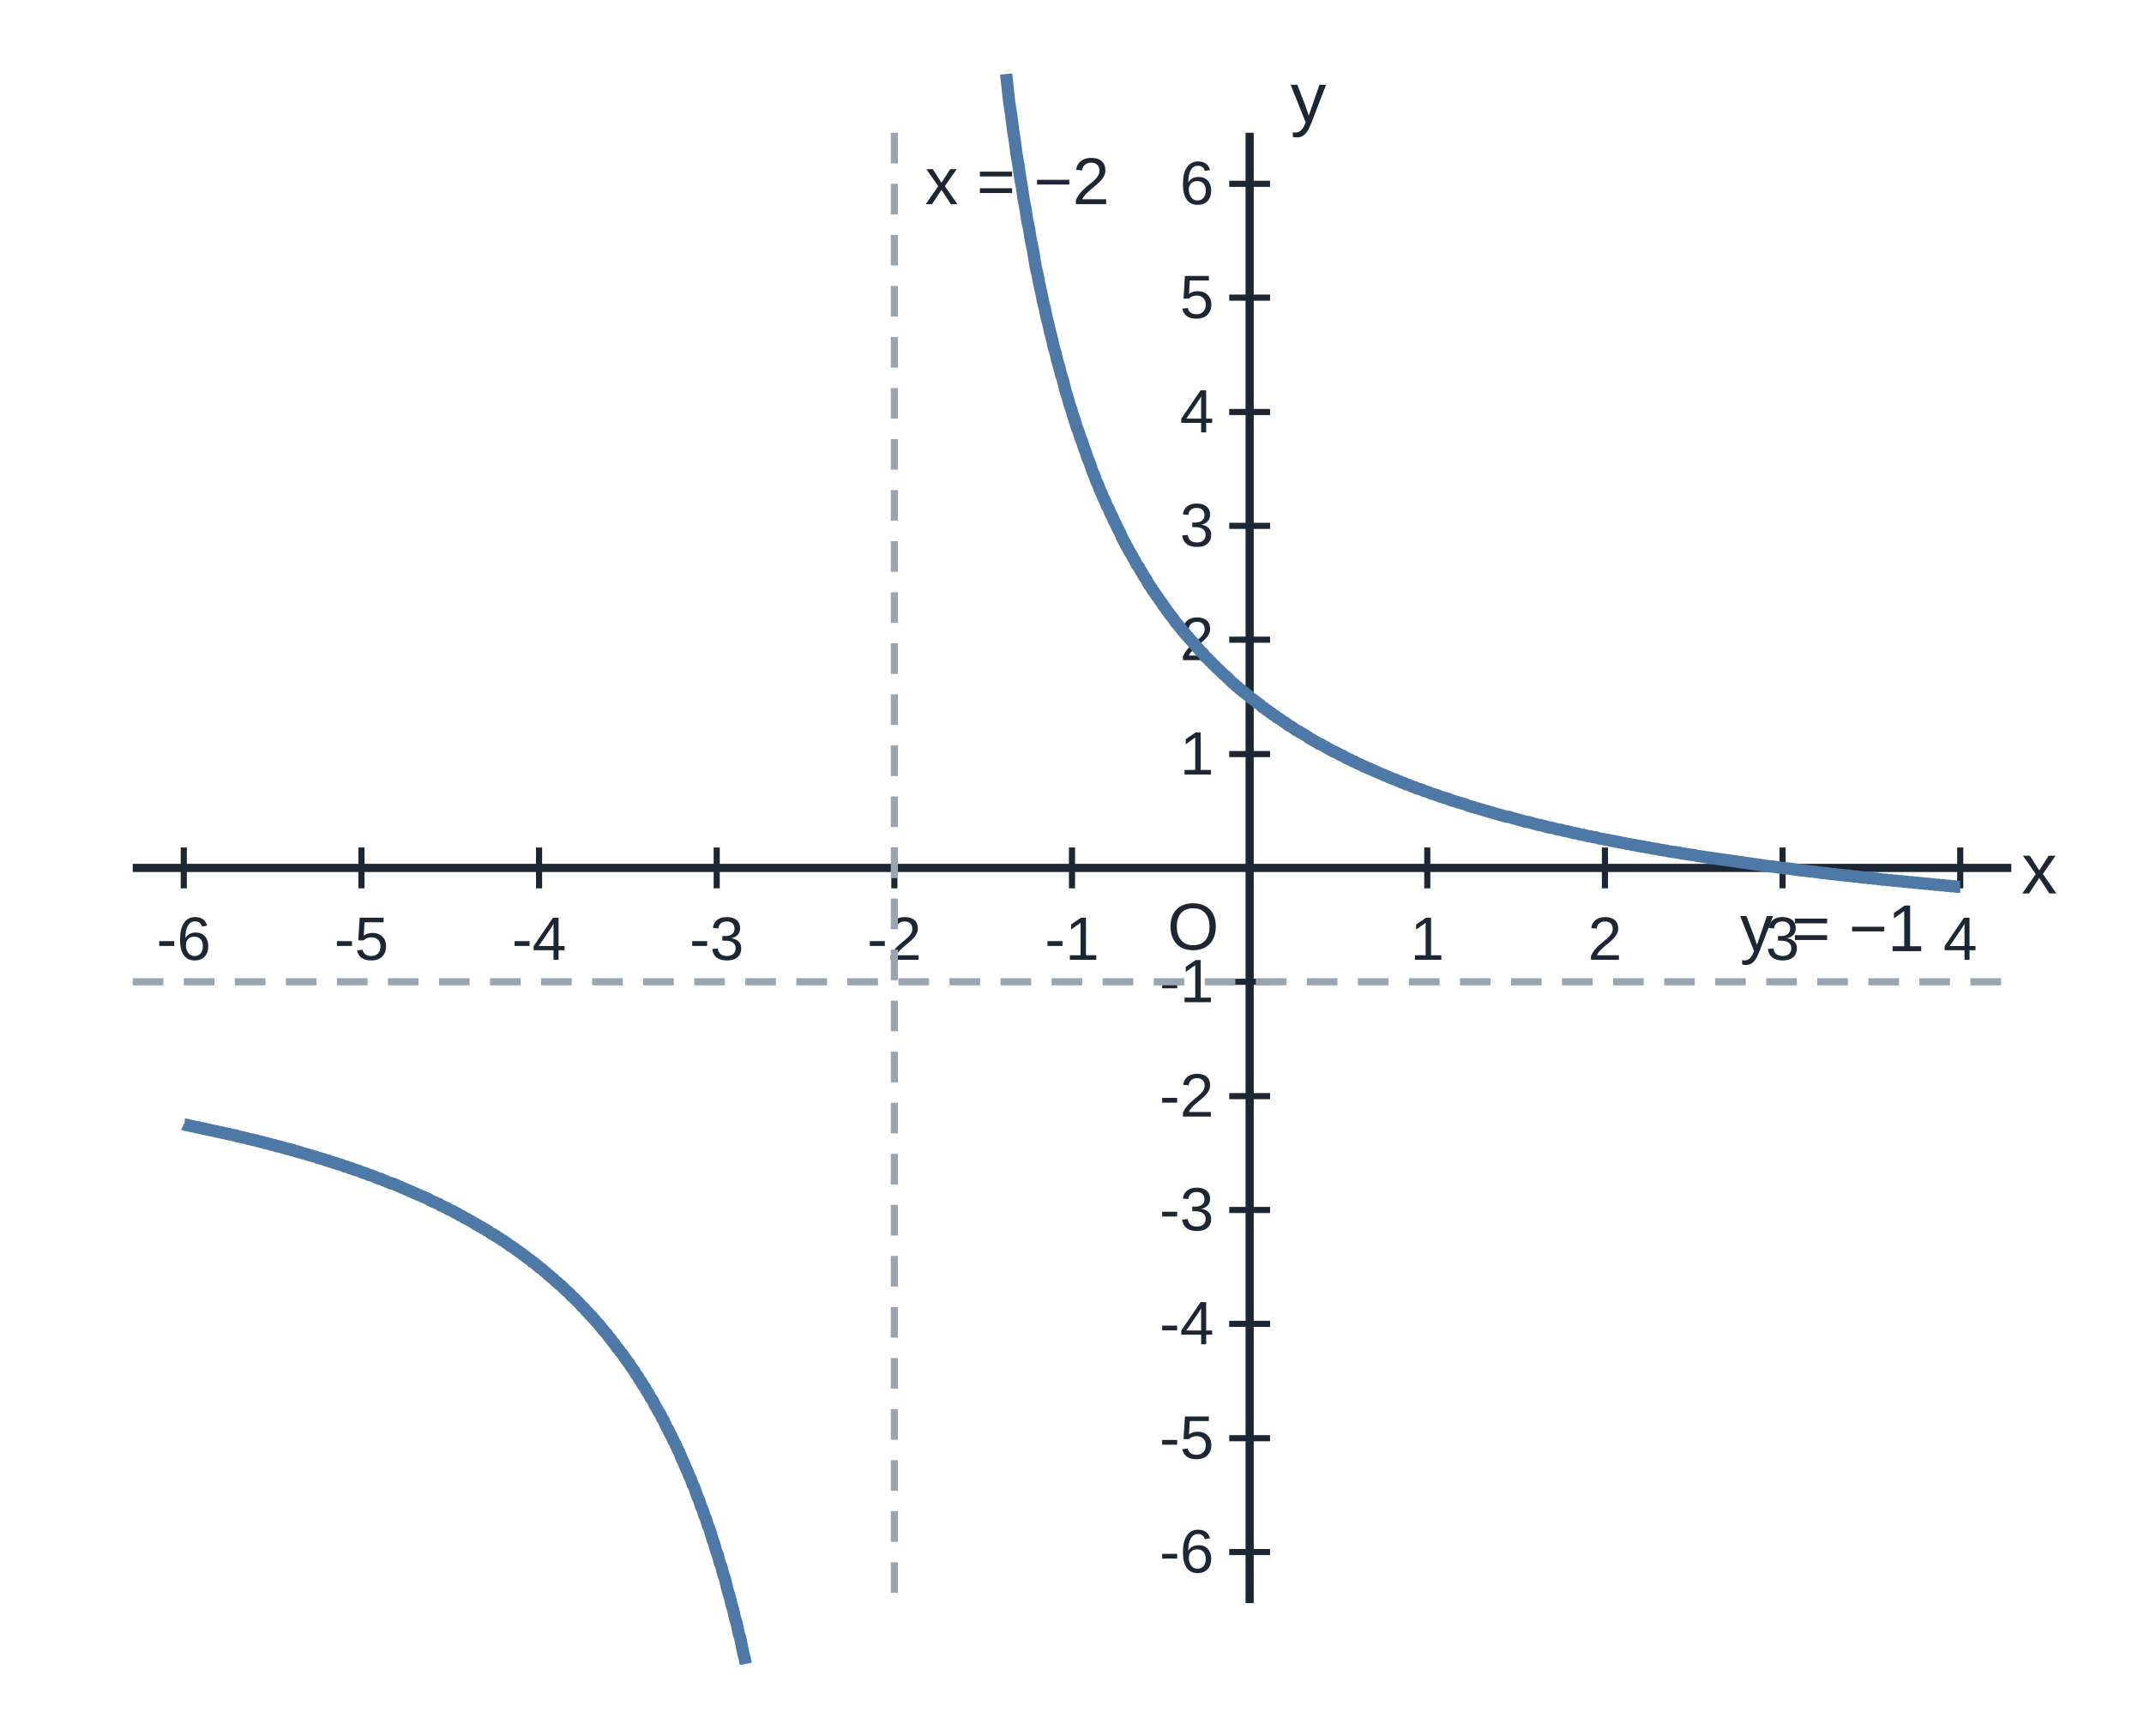
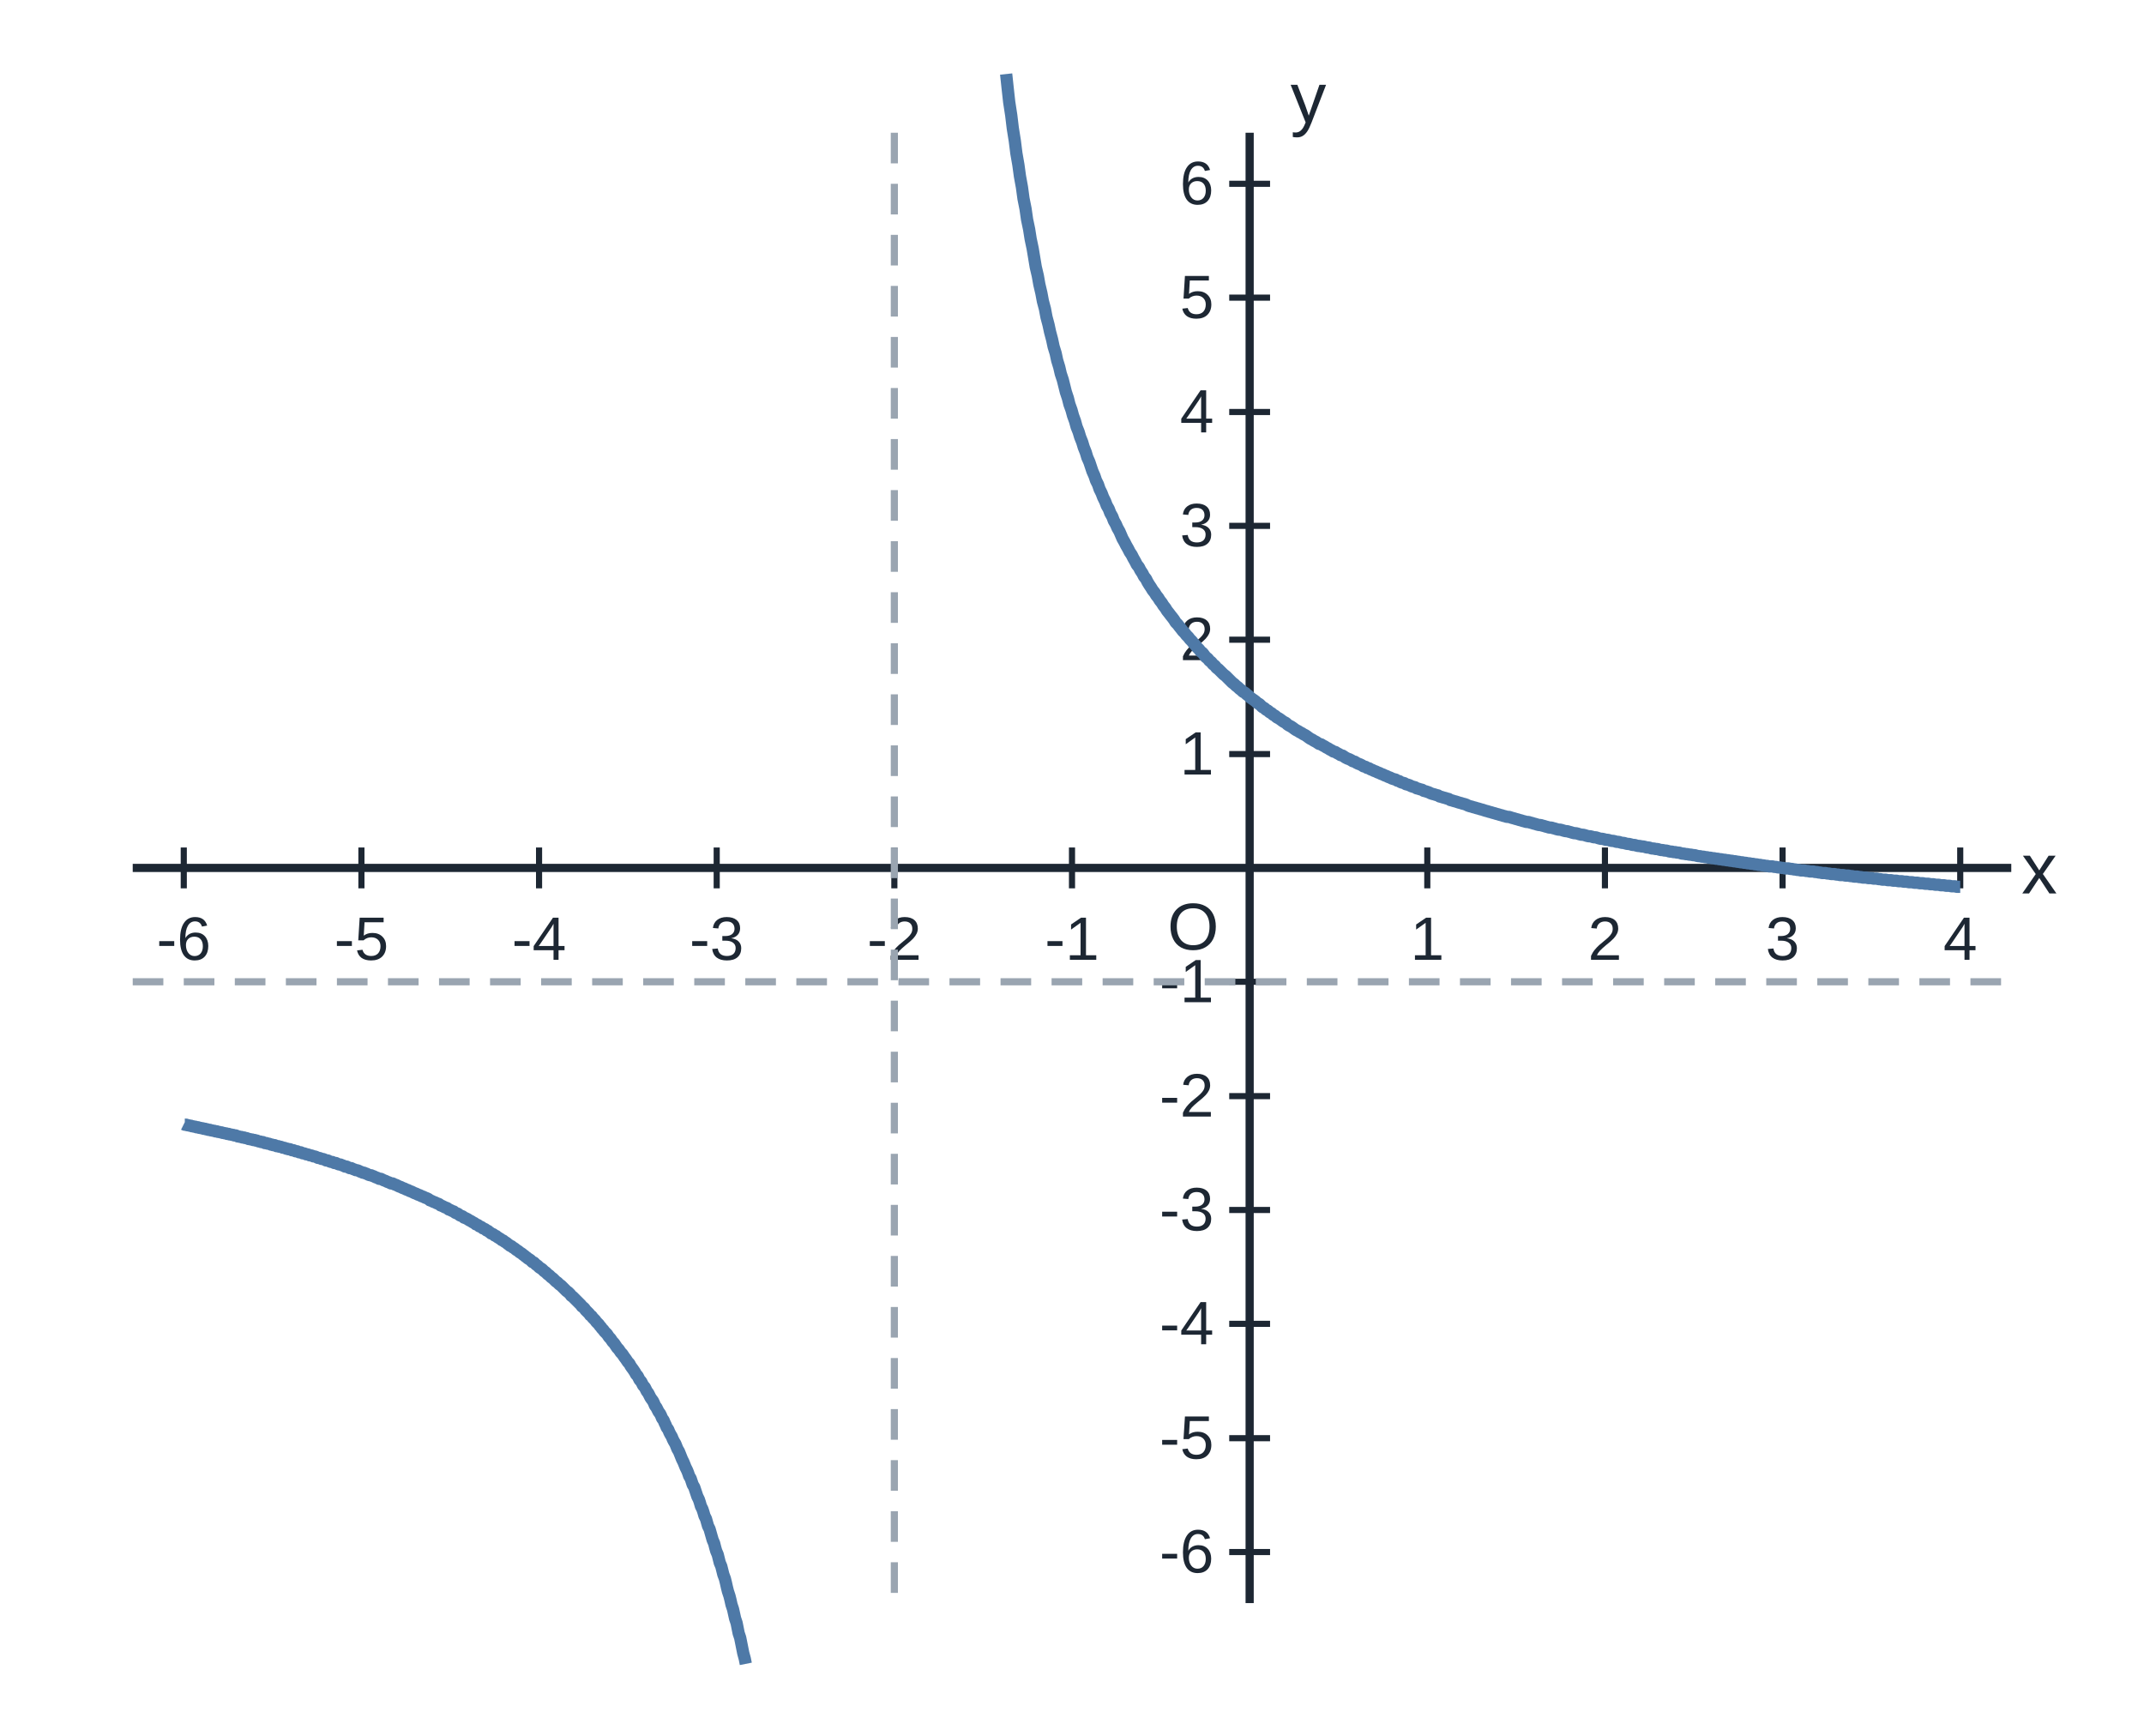
<svg xmlns="http://www.w3.org/2000/svg" viewBox="0 0 420 340" font-family="Segoe UI, Arial, sans-serif">
  <line x1="26" y1="170.0" x2="394" y2="170.0" stroke="#1d2733" stroke-width="1.6" />
  <line x1="244.8" y1="26" x2="244.8" y2="314" stroke="#1d2733" stroke-width="1.6" />
  <text x="396" y="175.0" font-size="14" fill="#1d2733">x</text>
  <text x="252.8" y="24" font-size="14" fill="#1d2733">y</text>
  <text x="238.8" y="186.0" font-size="13" text-anchor="end" fill="#1d2733">O</text>
  <line x1="36.0" y1="166.0" x2="36.0" y2="174.0" stroke="#1d2733" stroke-width="1.2" />
  <text x="36.0" y="188.0" font-size="12" text-anchor="middle" fill="#1d2733">-6</text>
  <line x1="70.8" y1="166.0" x2="70.8" y2="174.0" stroke="#1d2733" stroke-width="1.2" />
  <text x="70.8" y="188.0" font-size="12" text-anchor="middle" fill="#1d2733">-5</text>
  <line x1="105.6" y1="166.0" x2="105.6" y2="174.0" stroke="#1d2733" stroke-width="1.2" />
  <text x="105.6" y="188.0" font-size="12" text-anchor="middle" fill="#1d2733">-4</text>
  <line x1="140.4" y1="166.0" x2="140.4" y2="174.0" stroke="#1d2733" stroke-width="1.2" />
  <text x="140.4" y="188.0" font-size="12" text-anchor="middle" fill="#1d2733">-3</text>
  <line x1="175.2" y1="166.0" x2="175.2" y2="174.0" stroke="#1d2733" stroke-width="1.2" />
  <text x="175.2" y="188.0" font-size="12" text-anchor="middle" fill="#1d2733">-2</text>
  <line x1="210.0" y1="166.0" x2="210.0" y2="174.0" stroke="#1d2733" stroke-width="1.2" />
  <text x="210.0" y="188.0" font-size="12" text-anchor="middle" fill="#1d2733">-1</text>
  <line x1="279.6" y1="166.0" x2="279.6" y2="174.0" stroke="#1d2733" stroke-width="1.2" />
  <text x="279.6" y="188.0" font-size="12" text-anchor="middle" fill="#1d2733">1</text>
  <line x1="314.4" y1="166.0" x2="314.4" y2="174.0" stroke="#1d2733" stroke-width="1.2" />
  <text x="314.4" y="188.0" font-size="12" text-anchor="middle" fill="#1d2733">2</text>
  <line x1="349.2" y1="166.0" x2="349.2" y2="174.0" stroke="#1d2733" stroke-width="1.2" />
  <text x="349.2" y="188.0" font-size="12" text-anchor="middle" fill="#1d2733">3</text>
  <line x1="384.0" y1="166.0" x2="384.0" y2="174.0" stroke="#1d2733" stroke-width="1.2" />
  <text x="384.0" y="188.0" font-size="12" text-anchor="middle" fill="#1d2733">4</text>
  <line x1="240.8" y1="304.0" x2="248.8" y2="304.0" stroke="#1d2733" stroke-width="1.2" />
  <text x="237.8" y="308.0" font-size="12" text-anchor="end" fill="#1d2733">-6</text>
  <line x1="240.8" y1="281.7" x2="248.8" y2="281.7" stroke="#1d2733" stroke-width="1.2" />
  <text x="237.8" y="285.7" font-size="12" text-anchor="end" fill="#1d2733">-5</text>
  <line x1="240.8" y1="259.3" x2="248.8" y2="259.3" stroke="#1d2733" stroke-width="1.2" />
  <text x="237.8" y="263.3" font-size="12" text-anchor="end" fill="#1d2733">-4</text>
  <line x1="240.8" y1="237.0" x2="248.8" y2="237.0" stroke="#1d2733" stroke-width="1.2" />
  <text x="237.8" y="241.0" font-size="12" text-anchor="end" fill="#1d2733">-3</text>
  <line x1="240.8" y1="214.7" x2="248.8" y2="214.7" stroke="#1d2733" stroke-width="1.2" />
  <text x="237.8" y="218.7" font-size="12" text-anchor="end" fill="#1d2733">-2</text>
  <line x1="240.8" y1="192.3" x2="248.8" y2="192.3" stroke="#1d2733" stroke-width="1.2" />
  <text x="237.8" y="196.3" font-size="12" text-anchor="end" fill="#1d2733">-1</text>
  <line x1="240.8" y1="147.7" x2="248.8" y2="147.7" stroke="#1d2733" stroke-width="1.2" />
  <text x="237.8" y="151.7" font-size="12" text-anchor="end" fill="#1d2733">1</text>
  <line x1="240.8" y1="125.3" x2="248.8" y2="125.3" stroke="#1d2733" stroke-width="1.2" />
  <text x="237.8" y="129.3" font-size="12" text-anchor="end" fill="#1d2733">2</text>
  <line x1="240.8" y1="103.0" x2="248.8" y2="103.0" stroke="#1d2733" stroke-width="1.2" />
  <text x="237.8" y="107.0" font-size="12" text-anchor="end" fill="#1d2733">3</text>
  <line x1="240.8" y1="80.7" x2="248.8" y2="80.7" stroke="#1d2733" stroke-width="1.2" />
  <text x="237.8" y="84.7" font-size="12" text-anchor="end" fill="#1d2733">4</text>
  <line x1="240.8" y1="58.3" x2="248.8" y2="58.3" stroke="#1d2733" stroke-width="1.2" />
  <text x="237.8" y="62.3" font-size="12" text-anchor="end" fill="#1d2733">5</text>
  <line x1="240.8" y1="36.0" x2="248.8" y2="36.0" stroke="#1d2733" stroke-width="1.2" />
  <text x="237.8" y="40.0" font-size="12" text-anchor="end" fill="#1d2733">6</text>
  <line x1="175.2" y1="26" x2="175.2" y2="314" stroke="#9aa5b1" stroke-width="1.4" stroke-dasharray="6 4" />
-   <text x="181.2" y="40" font-size="13" fill="#1d2733">x = −2</text>
  <line x1="26" y1="192.3" x2="394" y2="192.3" stroke="#9aa5b1" stroke-width="1.4" stroke-dasharray="6 4" />
-   <text x="377.0" y="186.3" font-size="13" text-anchor="end" fill="#1d2733">y = −1</text>
  <polyline points="36.0,220.2 36.2,220.3 36.5,220.3 36.7,220.4 36.9,220.4 37.2,220.5 37.4,220.5 37.6,220.6 37.8,220.6 38.1,220.7 38.3,220.7 38.5,220.8 38.8,220.8 39.0,220.9 39.2,220.9 39.5,221.0 39.7,221.0 39.9,221.1 40.2,221.1 40.4,221.2 40.6,221.2 40.8,221.3 41.1,221.3 41.3,221.4 41.5,221.4 41.8,221.5 42.0,221.5 42.2,221.6 42.5,221.6 42.7,221.7 42.9,221.7 43.2,221.8 43.4,221.8 43.6,221.9 43.8,221.9 44.1,222.0 44.3,222.0 44.5,222.1 44.8,222.1 45.0,222.2 45.2,222.2 45.5,222.3 45.7,222.3 45.9,222.4 46.2,222.4 46.4,222.5 46.6,222.6 46.8,222.6 47.1,222.7 47.3,222.7 47.5,222.8 47.8,222.8 48.0,222.9 48.2,222.9 48.5,223.0 48.7,223.1 48.9,223.1 49.2,223.2 49.4,223.2 49.6,223.3 49.9,223.3 50.1,223.4 50.3,223.4 50.5,223.5 50.8,223.6 51.0,223.6 51.2,223.7 51.5,223.7 51.7,223.8 51.9,223.9 52.2,223.9 52.4,224.0 52.6,224.0 52.9,224.1 53.1,224.2 53.3,224.2 53.5,224.3 53.8,224.3 54.0,224.4 54.2,224.5 54.5,224.5 54.7,224.6 54.9,224.6 55.2,224.7 55.4,224.8 55.6,224.8 55.9,224.9 56.1,225.0 56.3,225.0 56.5,225.1 56.8,225.1 57.0,225.2 57.2,225.3 57.5,225.3 57.7,225.4 57.9,225.5 58.2,225.5 58.4,225.6 58.6,225.7 58.9,225.7 59.1,225.8 59.3,225.9 59.5,225.9 59.8,226.0 60.0,226.1 60.2,226.1 60.5,226.2 60.7,226.3 60.9,226.3 61.2,226.4 61.4,226.5 61.6,226.5 61.9,226.6 62.1,226.7 62.3,226.8 62.5,226.8 62.8,226.9 63.0,227.0 63.2,227.0 63.5,227.1 63.7,227.2 63.9,227.3 64.2,227.3 64.4,227.4 64.6,227.5 64.9,227.6 65.1,227.6 65.3,227.7 65.5,227.8 65.8,227.8 66.0,227.9 66.2,228.0 66.5,228.1 66.7,228.1 66.9,228.2 67.2,228.3 67.4,228.4 67.6,228.5 67.9,228.5 68.1,228.6 68.3,228.7 68.5,228.8 68.8,228.8 69.0,228.9 69.2,229.0 69.5,229.1 69.7,229.2 69.9,229.2 70.2,229.3 70.4,229.4 70.6,229.5 70.9,229.6 71.1,229.7 71.3,229.7 71.5,229.8 71.8,229.9 72.0,230.0 72.2,230.1 72.5,230.2 72.7,230.2 72.9,230.3 73.2,230.4 73.4,230.5 73.6,230.6 73.9,230.7 74.1,230.8 74.3,230.9 74.6,230.9 74.8,231.0 75.0,231.1 75.2,231.2 75.5,231.3 75.7,231.4 75.9,231.5 76.2,231.6 76.4,231.7 76.6,231.8 76.9,231.8 77.1,231.9 77.3,232.0 77.6,232.1 77.8,232.2 78.0,232.3 78.2,232.4 78.5,232.5 78.7,232.6 78.9,232.7 79.2,232.8 79.4,232.9 79.6,233.0 79.9,233.1 80.1,233.2 80.3,233.3 80.6,233.4 80.8,233.5 81.0,233.6 81.2,233.7 81.5,233.8 81.7,233.9 81.9,234.0 82.2,234.1 82.4,234.2 82.6,234.3 82.9,234.4 83.1,234.5 83.3,234.6 83.6,234.7 83.8,234.8 84.0,234.9 84.2,235.1 84.5,235.2 84.7,235.3 84.9,235.4 85.2,235.5 85.4,235.6 85.6,235.7 85.9,235.8 86.1,235.9 86.3,236.1 86.6,236.2 86.8,236.3 87.0,236.4 87.2,236.5 87.5,236.6 87.7,236.7 87.9,236.9 88.2,237.0 88.4,237.1 88.6,237.2 88.9,237.3 89.1,237.5 89.3,237.6 89.6,237.7 89.8,237.8 90.0,238.0 90.2,238.1 90.5,238.2 90.7,238.3 90.9,238.5 91.2,238.6 91.4,238.7 91.6,238.8 91.9,239.0 92.1,239.1 92.3,239.2 92.6,239.4 92.8,239.5 93.0,239.6 93.2,239.8 93.5,239.9 93.7,240.0 93.9,240.2 94.2,240.3 94.4,240.4 94.6,240.6 94.9,240.7 95.1,240.8 95.3,241.0 95.6,241.1 95.8,241.3 96.0,241.4 96.2,241.6 96.5,241.7 96.7,241.8 96.9,242.0 97.2,242.1 97.4,242.3 97.6,242.4 97.9,242.6 98.1,242.7 98.3,242.9 98.6,243.0 98.8,243.2 99.0,243.3 99.3,243.5 99.5,243.7 99.7,243.8 99.9,244.0 100.2,244.1 100.4,244.3 100.6,244.4 100.9,244.6 101.1,244.8 101.3,244.9 101.6,245.1 101.8,245.3 102.0,245.4 102.3,245.6 102.5,245.8 102.7,245.9 102.9,246.1 103.2,246.3 103.4,246.5 103.6,246.6 103.9,246.8 104.1,247.0 104.3,247.2 104.6,247.3 104.8,247.5 105.0,247.7 105.3,247.9 105.5,248.1 105.7,248.3 105.9,248.4 106.2,248.6 106.4,248.8 106.6,249.0 106.9,249.2 107.1,249.4 107.3,249.6 107.6,249.8 107.8,250.0 108.0,250.2 108.3,250.4 108.5,250.6 108.7,250.8 108.9,251.0 109.2,251.2 109.4,251.4 109.6,251.6 109.9,251.8 110.1,252.0 110.3,252.2 110.6,252.5 110.8,252.7 111.0,252.9 111.3,253.1 111.5,253.3 111.7,253.5 111.9,253.8 112.2,254.0 112.4,254.2 112.6,254.4 112.9,254.7 113.1,254.9 113.3,255.1 113.6,255.4 113.8,255.6 114.0,255.9 114.3,256.1 114.5,256.3 114.7,256.6 114.9,256.8 115.2,257.1 115.4,257.3 115.6,257.6 115.9,257.8 116.1,258.1 116.3,258.3 116.6,258.6 116.8,258.9 117.0,259.1 117.3,259.4 117.5,259.7 117.7,259.9 117.9,260.2 118.2,260.5 118.4,260.8 118.6,261.0 118.9,261.3 119.1,261.6 119.3,261.9 119.6,262.2 119.8,262.5 120.0,262.8 120.3,263.1 120.5,263.4 120.7,263.7 120.9,264.0 121.2,264.3 121.4,264.6 121.6,264.9 121.9,265.2 122.1,265.5 122.3,265.8 122.6,266.2 122.8,266.5 123.0,266.8 123.3,267.1 123.5,267.5 123.7,267.8 124.0,268.2 124.2,268.5 124.4,268.8 124.6,269.2 124.9,269.5 125.1,269.9 125.3,270.3 125.6,270.6 125.8,271.0 126.0,271.4 126.3,271.7 126.5,272.1 126.7,272.5 127.0,272.9 127.2,273.3 127.4,273.7 127.6,274.0 127.9,274.4 128.1,274.8 128.3,275.3 128.6,275.7 128.8,276.1 129.0,276.5 129.3,276.9 129.5,277.3 129.7,277.8 130.0,278.2 130.2,278.7 130.4,279.1 130.6,279.6 130.9,280.0 131.1,280.5 131.3,280.9 131.6,281.4 131.8,281.9 132.0,282.3 132.3,282.8 132.5,283.3 132.7,283.8 133.0,284.3 133.2,284.8 133.4,285.3 133.6,285.8 133.9,286.4 134.1,286.9 134.3,287.4 134.6,288.0 134.8,288.5 135.0,289.1 135.3,289.6 135.5,290.2 135.7,290.8 136.0,291.3 136.2,291.9 136.4,292.5 136.6,293.1 136.9,293.7 137.1,294.3 137.3,295.0 137.6,295.6 137.8,296.2 138.0,296.9 138.3,297.5 138.5,298.2 138.7,298.9 139.0,299.5 139.2,300.2 139.4,300.9 139.6,301.6 139.9,302.3 140.1,303.1 140.3,303.8 140.6,304.5 140.8,305.3 141.0,306.1 141.3,306.8 141.5,307.6 141.7,308.4 142.0,309.2 142.2,310.0 142.4,310.9 142.6,311.7 142.9,312.6 143.1,313.4 143.3,314.3 143.6,315.2 143.8,316.1 144.0,317.0 144.3,317.9 144.5,318.9 144.7,319.9 145.0,320.8 145.2,321.8 145.4,322.8 145.6,323.8 145.9,324.9 146.1,325.9" fill="none" stroke="#4e79a7" stroke-width="2.4" stroke-linejoin="round" />
  <polyline points="197.1,14.5 197.4,17.3 197.7,20.0 198.1,22.6 198.4,25.1 198.8,27.6 199.1,30.0 199.5,32.3 199.8,34.5 200.2,36.7 200.5,38.9 200.9,40.9 201.2,43.0 201.6,44.9 201.9,46.8 202.3,48.7 202.6,50.5 202.9,52.3 203.3,54.0 203.6,55.7 204.0,57.4 204.3,59.0 204.7,60.5 205.0,62.1 205.4,63.6 205.7,65.0 206.1,66.5 206.4,67.9 206.8,69.2 207.1,70.6 207.5,71.9 207.8,73.2 208.2,74.4 208.5,75.6 208.8,76.8 209.2,78.0 209.5,79.2 209.9,80.3 210.2,81.4 210.6,82.5 210.9,83.6 211.3,84.6 211.6,85.6 212.0,86.6 212.3,87.6 212.7,88.6 213.0,89.6 213.4,90.5 213.7,91.4 214.0,92.3 214.4,93.2 214.7,94.1 215.1,94.9 215.4,95.8 215.8,96.6 216.1,97.4 216.5,98.2 216.8,99.0 217.2,99.7 217.5,100.5 217.9,101.2 218.2,102.0 218.6,102.7 218.9,103.4 219.3,104.1 219.6,104.8 219.9,105.5 220.3,106.2 220.6,106.8 221.0,107.5 221.3,108.1 221.7,108.7 222.0,109.3 222.4,110.0 222.7,110.6 223.1,111.1 223.4,111.7 223.8,112.3 224.1,112.9 224.5,113.4 224.8,114.0 225.1,114.5 225.5,115.1 225.8,115.6 226.2,116.1 226.5,116.6 226.9,117.1 227.2,117.6 227.6,118.1 227.9,118.6 228.3,119.1 228.6,119.6 229.0,120.1 229.3,120.5 229.7,121.0 230.0,121.4 230.3,121.9 230.7,122.3 231.0,122.7 231.4,123.2 231.7,123.6 232.1,124.0 232.4,124.4 232.8,124.8 233.1,125.2 233.5,125.6 233.8,126.0 234.2,126.4 234.5,126.8 234.9,127.2 235.2,127.6 235.6,127.9 235.9,128.3 236.2,128.7 236.6,129.0 236.9,129.4 237.3,129.7 237.6,130.1 238.0,130.4 238.3,130.8 238.7,131.1 239.0,131.4 239.4,131.8 239.7,132.1 240.1,132.4 240.4,132.7 240.8,133.1 241.1,133.4 241.4,133.7 241.8,134.0 242.1,134.3 242.5,134.6 242.8,134.9 243.2,135.2 243.5,135.5 243.9,135.7 244.2,136.0 244.6,136.3 244.9,136.6 245.3,136.9 245.6,137.1 246.0,137.4 246.3,137.7 246.7,137.9 247.0,138.2 247.3,138.5 247.7,138.7 248.0,139.0 248.4,139.2 248.7,139.5 249.1,139.7 249.4,140.0 249.8,140.2 250.1,140.5 250.5,140.7 250.8,140.9 251.2,141.2 251.5,141.4 251.9,141.6 252.2,141.9 252.5,142.1 252.9,142.3 253.2,142.5 253.6,142.8 253.9,143.0 254.3,143.2 254.6,143.4 255.0,143.6 255.3,143.8 255.7,144.0 256.0,144.2 256.4,144.5 256.7,144.7 257.1,144.9 257.4,145.1 257.8,145.3 258.1,145.5 258.4,145.7 258.8,145.8 259.1,146.0 259.5,146.2 259.8,146.4 260.2,146.6 260.5,146.8 260.9,147.0 261.2,147.2 261.6,147.3 261.9,147.5 262.3,147.7 262.6,147.9 263.0,148.0 263.3,148.2 263.6,148.4 264.0,148.6 264.3,148.7 264.7,148.9 265.0,149.1 265.4,149.2 265.7,149.4 266.1,149.6 266.4,149.7 266.8,149.9 267.1,150.1 267.5,150.2 267.8,150.4 268.2,150.5 268.5,150.7 268.8,150.8 269.2,151.0 269.5,151.1 269.9,151.3 270.2,151.4 270.6,151.6 270.9,151.7 271.3,151.9 271.6,152.0 272.0,152.2 272.3,152.3 272.7,152.5 273.0,152.6 273.4,152.7 273.7,152.9 274.1,153.0 274.4,153.2 274.7,153.3 275.1,153.4 275.4,153.6 275.8,153.7 276.1,153.8 276.5,154.0 276.8,154.1 277.2,154.2 277.5,154.4 277.9,154.5 278.2,154.6 278.6,154.7 278.9,154.9 279.3,155.0 279.6,155.1 279.9,155.2 280.3,155.4 280.6,155.5 281.0,155.6 281.3,155.7 281.7,155.8 282.0,156.0 282.4,156.1 282.7,156.2 283.1,156.3 283.4,156.4 283.8,156.5 284.1,156.7 284.5,156.8 284.8,156.9 285.2,157.0 285.5,157.1 285.8,157.2 286.2,157.3 286.5,157.4 286.9,157.5 287.2,157.6 287.6,157.8 287.9,157.9 288.3,158.0 288.6,158.1 289.0,158.2 289.3,158.3 289.7,158.4 290.0,158.5 290.4,158.6 290.7,158.7 291.0,158.8 291.4,158.9 291.7,159.0 292.1,159.1 292.4,159.2 292.8,159.3 293.1,159.4 293.5,159.5 293.8,159.6 294.2,159.7 294.5,159.8 294.9,159.9 295.2,160.0 295.6,160.0 295.9,160.1 296.2,160.2 296.6,160.3 296.9,160.4 297.3,160.5 297.6,160.6 298.0,160.7 298.3,160.8 298.7,160.9 299.0,161.0 299.4,161.0 299.7,161.1 300.1,161.2 300.4,161.3 300.8,161.4 301.1,161.5 301.5,161.6 301.8,161.6 302.1,161.7 302.5,161.8 302.8,161.9 303.2,162.0 303.5,162.1 303.9,162.1 304.2,162.2 304.6,162.3 304.9,162.4 305.3,162.5 305.6,162.5 306.0,162.6 306.3,162.7 306.7,162.8 307.0,162.8 307.3,162.9 307.7,163.0 308.0,163.1 308.4,163.2 308.7,163.2 309.1,163.3 309.4,163.4 309.8,163.5 310.1,163.5 310.5,163.6 310.8,163.7 311.2,163.8 311.5,163.8 311.9,163.9 312.2,164.0 312.6,164.0 312.9,164.1 313.2,164.2 313.6,164.3 313.9,164.3 314.3,164.4 314.6,164.5 315.0,164.5 315.3,164.6 315.7,164.7 316.0,164.7 316.4,164.8 316.7,164.9 317.1,164.9 317.4,165.0 317.8,165.1 318.1,165.1 318.4,165.2 318.8,165.3 319.1,165.3 319.5,165.4 319.8,165.5 320.2,165.5 320.5,165.6 320.9,165.7 321.2,165.7 321.6,165.8 321.9,165.8 322.3,165.9 322.6,166.0 323.0,166.0 323.3,166.1 323.6,166.2 324.0,166.2 324.3,166.3 324.7,166.3 325.0,166.4 325.4,166.5 325.7,166.5 326.1,166.6 326.4,166.6 326.8,166.7 327.1,166.8 327.5,166.8 327.8,166.9 328.2,166.9 328.5,167.0 328.9,167.0 329.2,167.1 329.5,167.2 329.9,167.2 330.2,167.3 330.6,167.3 330.9,167.4 331.3,167.4 331.6,167.5 332.0,167.5 332.3,167.6 332.7,167.7 333.0,167.7 333.4,167.8 333.7,167.8 334.1,167.9 334.4,167.9 334.7,168.0 335.1,168.0 335.4,168.1 335.8,168.1 336.1,168.2 336.5,168.2 336.8,168.3 337.2,168.3 337.5,168.4 337.9,168.4 338.2,168.5 338.6,168.5 338.9,168.6 339.3,168.6 339.6,168.7 340.0,168.7 340.3,168.8 340.6,168.8 341.0,168.9 341.3,168.9 341.7,169.0 342.0,169.0 342.4,169.1 342.7,169.1 343.1,169.2 343.4,169.2 343.8,169.3 344.1,169.3 344.5,169.4 344.8,169.4 345.2,169.5 345.5,169.5 345.8,169.6 346.2,169.6 346.5,169.7 346.9,169.7 347.2,169.7 347.6,169.8 347.9,169.8 348.3,169.9 348.6,169.9 349.0,170.0 349.3,170.0 349.7,170.1 350.0,170.1 350.4,170.1 350.7,170.2 351.1,170.2 351.4,170.3 351.7,170.3 352.1,170.4 352.4,170.4 352.8,170.5 353.1,170.5 353.5,170.5 353.8,170.6 354.2,170.6 354.5,170.7 354.9,170.7 355.2,170.7 355.6,170.8 355.9,170.8 356.3,170.9 356.6,170.9 356.9,171.0 357.3,171.0 357.6,171.0 358.0,171.1 358.3,171.1 358.7,171.2 359.0,171.2 359.4,171.2 359.7,171.3 360.1,171.3 360.4,171.4 360.8,171.4 361.1,171.4 361.5,171.5 361.8,171.5 362.1,171.5 362.5,171.6 362.8,171.6 363.2,171.7 363.5,171.7 363.9,171.7 364.2,171.8 364.6,171.8 364.9,171.9 365.3,171.9 365.6,171.9 366.0,172.0 366.3,172.0 366.7,172.0 367.0,172.1 367.4,172.1 367.7,172.1 368.0,172.2 368.4,172.2 368.7,172.3 369.1,172.3 369.4,172.3 369.8,172.4 370.1,172.4 370.5,172.4 370.8,172.5 371.2,172.5 371.5,172.5 371.9,172.6 372.2,172.6 372.6,172.6 372.9,172.7 373.2,172.7 373.6,172.7 373.9,172.8 374.3,172.8 374.6,172.8 375.0,172.9 375.3,172.9 375.7,172.9 376.0,173.0 376.4,173.0 376.7,173.0 377.1,173.1 377.4,173.1 377.8,173.1 378.1,173.2 378.5,173.2 378.8,173.2 379.1,173.3 379.5,173.3 379.8,173.3 380.2,173.4 380.5,173.4 380.9,173.4 381.2,173.5 381.6,173.5 381.9,173.5 382.3,173.6 382.6,173.6 383.0,173.6 383.3,173.7 383.7,173.7 384.0,173.7" fill="none" stroke="#4e79a7" stroke-width="2.4" stroke-linejoin="round" />
</svg>
